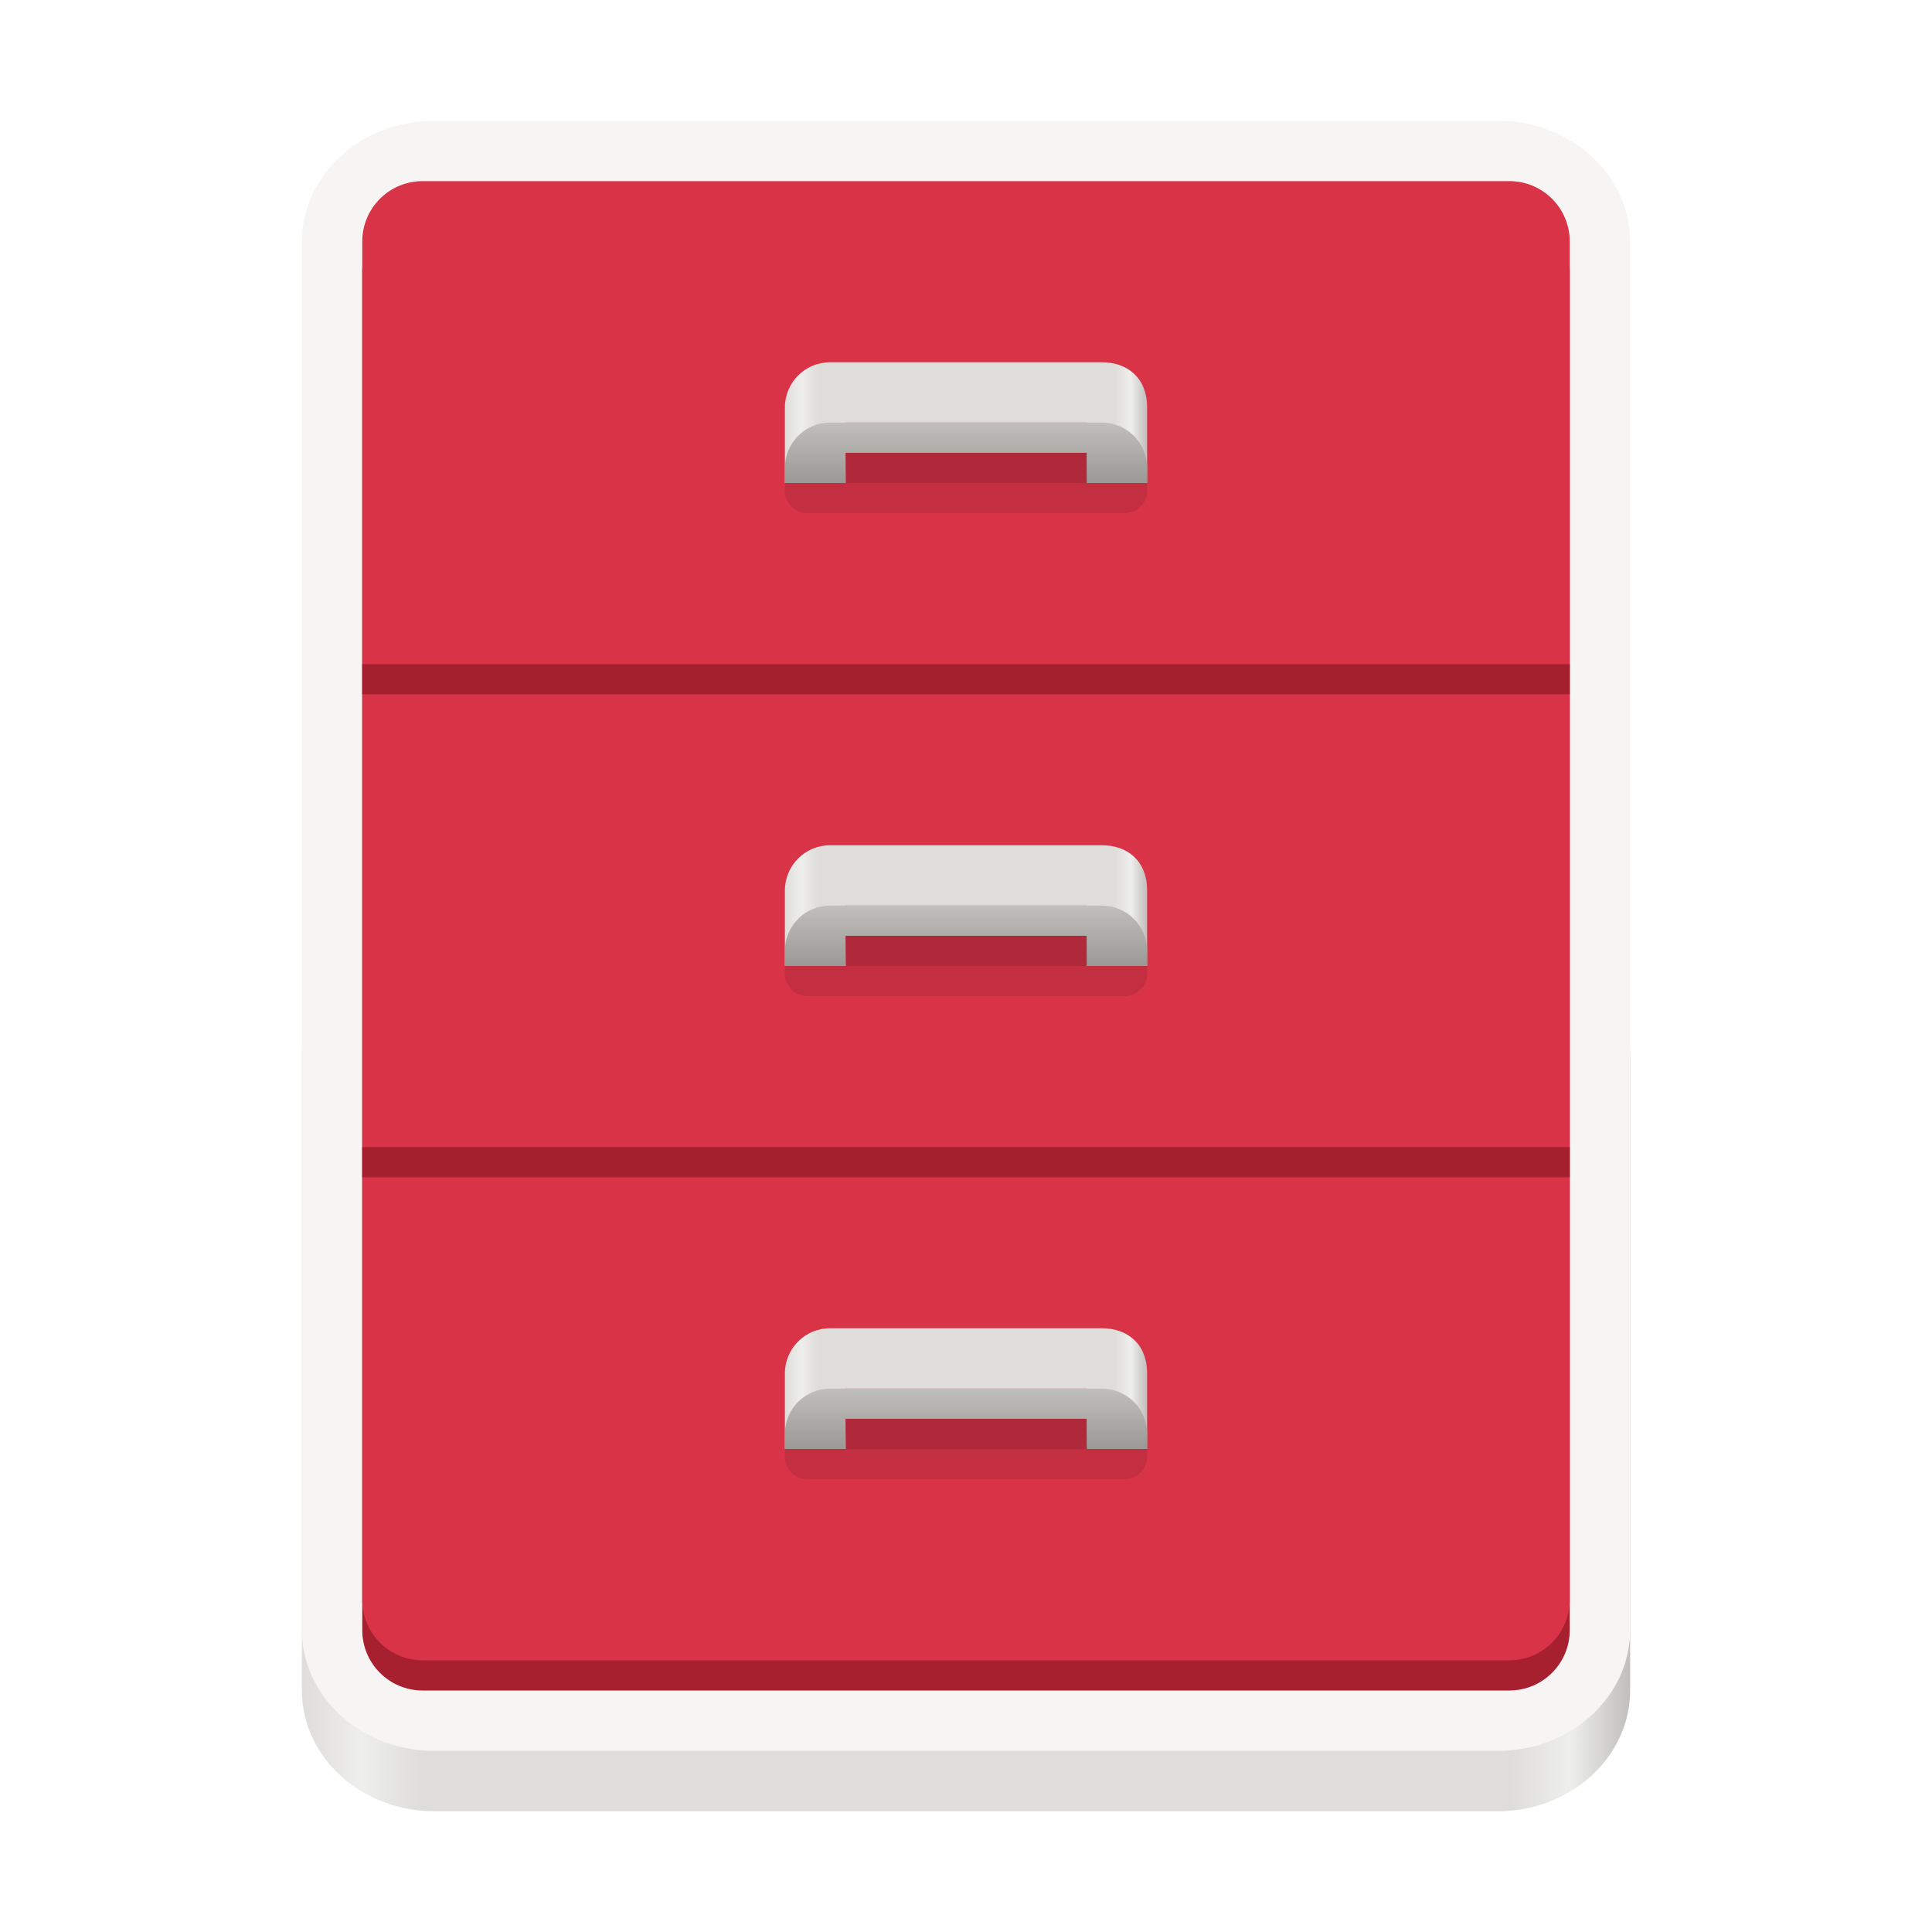
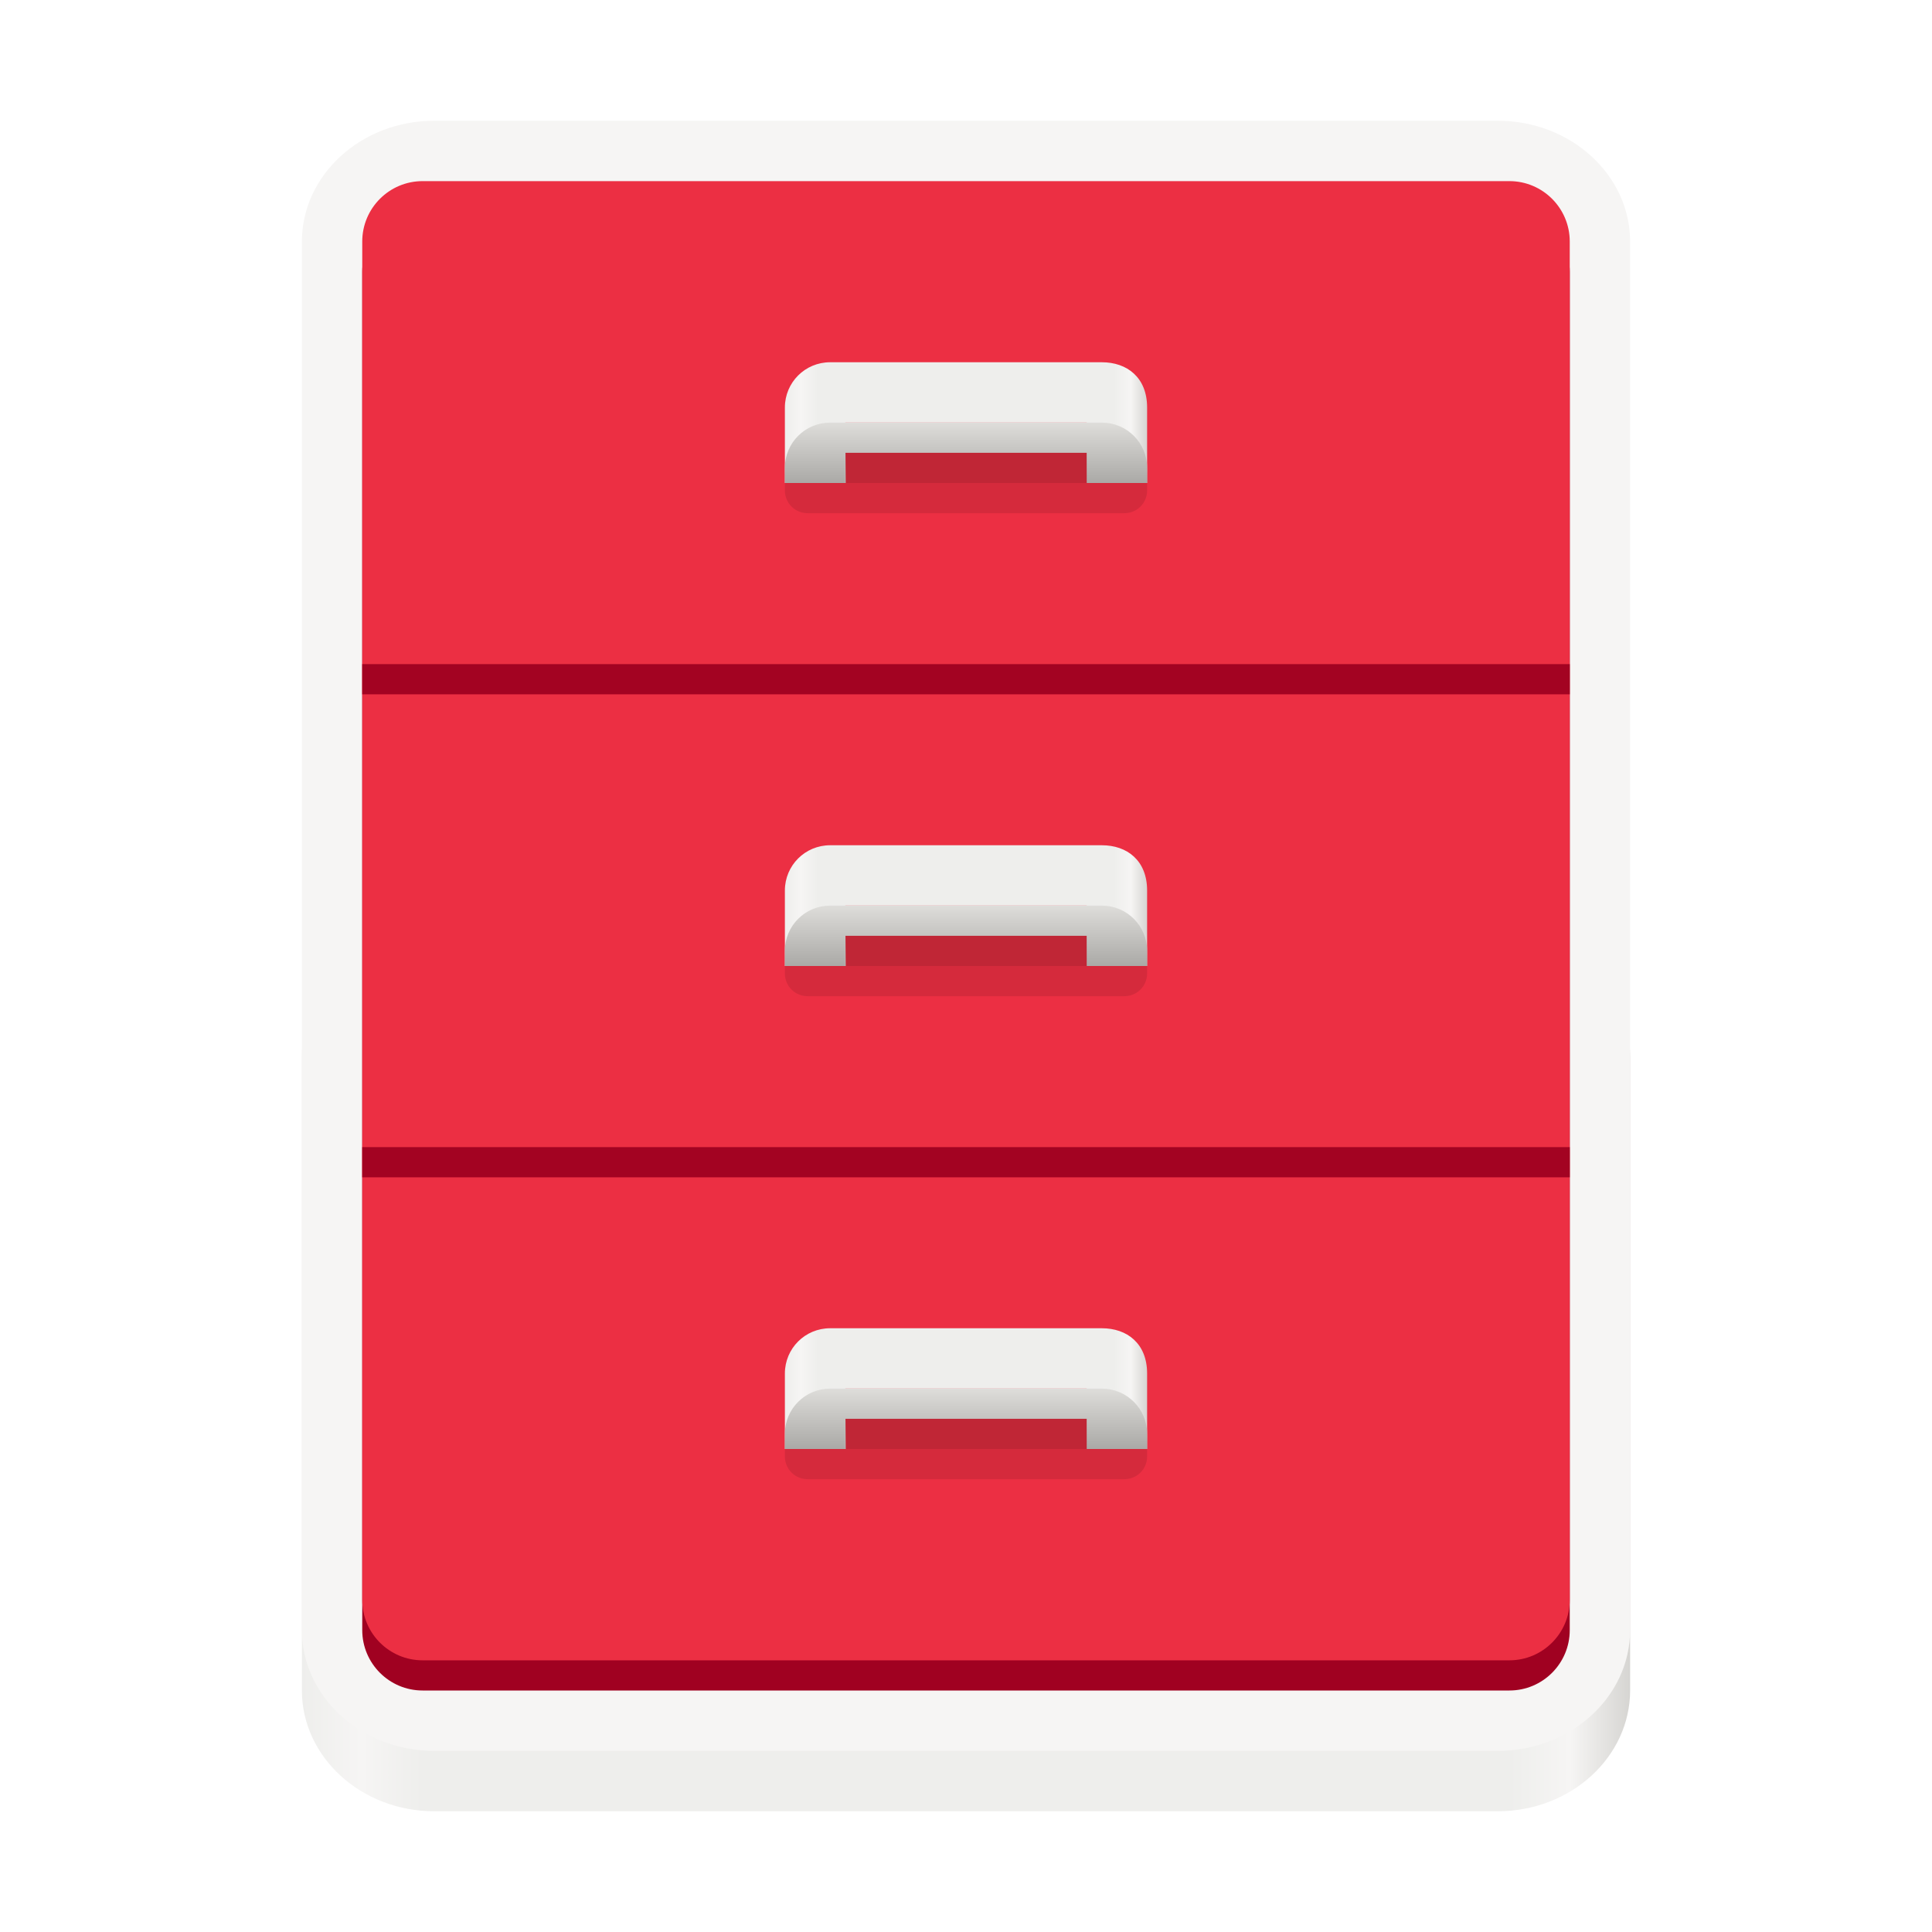
<svg xmlns="http://www.w3.org/2000/svg" xmlns:xlink="http://www.w3.org/1999/xlink" viewBox="0 0 128 128" style="display:inline;enable-background:new" version="1.0" id="svg11300" height="128" width="128">
  <defs id="defs3">
    <linearGradient id="linearGradient1245">
-       <stop id="stop1241" offset="0" style="stop-color:#9a9996;stop-opacity:1" />
-       <stop id="stop1243" offset="1" style="stop-color:#c0bfbc;stop-opacity:1" />
+       <stop id="stop1241" offset="0" style="stop-color:#aaa9a6;stop-opacity:1" />
+       <stop id="stop1243" offset="1" style="stop-color:#deddda;stop-opacity:1" />
    </linearGradient>
    <linearGradient id="linearGradient1697">
-       <stop style="stop-color:#deddda;stop-opacity:1" offset="0" id="stop1685" />
-       <stop id="stop1687" offset="0.045" style="stop-color:#eeeeec;stop-opacity:1" />
-       <stop style="stop-color:#deddda;stop-opacity:1" offset="0.091" id="stop1689" />
-       <stop id="stop1691" offset="0.909" style="stop-color:#deddda;stop-opacity:1" />
-       <stop style="stop-color:#eeeeec;stop-opacity:1" offset="0.955" id="stop1693" />
-       <stop style="stop-color:#c0bfbc;stop-opacity:1" offset="1" id="stop1695" />
+       <stop style="stop-color:#eeeeec;stop-opacity:1" offset="0" id="stop1685" />
+       <stop id="stop1687" offset="0.045" style="stop-color:#f6f5f4;stop-opacity:1" />
+       <stop style="stop-color:#eeeeec;stop-opacity:1" offset="0.091" id="stop1689" />
+       <stop id="stop1691" offset="0.909" style="stop-color:#eeeeec;stop-opacity:1" />
+       <stop style="stop-color:#f6f5f4;stop-opacity:1" offset="0.955" id="stop1693" />
+       <stop style="stop-color:#d6d5d2;stop-opacity:1" offset="1" id="stop1695" />
    </linearGradient>
    <linearGradient gradientUnits="userSpaceOnUse" y2="238" x2="108" y1="238" x1="20" id="linearGradient1049" xlink:href="#linearGradient1697" />
    <linearGradient y2="238" x2="74" y1="238" x1="50" gradientTransform="translate(2,-22)" gradientUnits="userSpaceOnUse" id="linearGradient1185" xlink:href="#linearGradient1697" />
    <linearGradient y2="200" x2="65" y1="204" x1="65" gradientUnits="userSpaceOnUse" id="linearGradient1348" xlink:href="#linearGradient1245" />
  </defs>
  <g transform="translate(0,-172)" style="display:inline" id="layer1">
    <g style="display:inline" id="layer9">
      <g transform="matrix(0.25,0,0,-0.25,-6,217)" id="g15447-1" />
      <g id="g1207">
        <rect ry="8.018" rx="8.773" y="234" x="20" height="58" width="88" id="rect1041" style="opacity:1;vector-effect:none;fill:url(#linearGradient1049);fill-opacity:1;stroke:none;stroke-width:0.012px;stroke-linecap:butt;stroke-linejoin:miter;stroke-miterlimit:4;stroke-dasharray:none;stroke-dashoffset:0;stroke-opacity:1;marker:none;marker-start:none;marker-mid:none;marker-end:none;paint-order:normal" />
        <rect style="opacity:1;vector-effect:none;fill:#f6f5f4;fill-opacity:1;stroke:none;stroke-width:0.012px;stroke-linecap:butt;stroke-linejoin:miter;stroke-miterlimit:4;stroke-dasharray:none;stroke-dashoffset:0;stroke-opacity:1;marker:none;marker-start:none;marker-mid:none;marker-end:none;paint-order:normal" id="rect15435-6" width="88" height="108" x="20" y="180" rx="8.773" ry="8.018" />
-         <rect ry="4.002" rx="4" y="186" x="24" height="98" width="80" id="rect1167" style="display:inline;opacity:1;vector-effect:none;fill:#a6202f;fill-opacity:1;stroke:none;stroke-width:0.012px;stroke-linecap:butt;stroke-linejoin:miter;stroke-miterlimit:4;stroke-dasharray:none;stroke-dashoffset:0;stroke-opacity:1;marker:none;marker-start:none;marker-mid:none;marker-end:none;paint-order:normal;enable-background:new" />
-         <rect style="display:inline;opacity:1;vector-effect:none;fill:#d83347;fill-opacity:1;stroke:none;stroke-width:0.012px;stroke-linecap:butt;stroke-linejoin:miter;stroke-miterlimit:4;stroke-dasharray:none;stroke-dashoffset:0;stroke-opacity:1;marker:none;marker-start:none;marker-mid:none;marker-end:none;paint-order:normal;enable-background:new" id="rect15441-8" width="80" height="98" x="24" y="184" rx="4" ry="4.002" />
-         <rect style="display:inline;opacity:1;vector-effect:none;fill:#a5202f;fill-opacity:1;stroke:none;stroke-width:0.012px;stroke-linecap:butt;stroke-linejoin:miter;stroke-miterlimit:4;stroke-dasharray:none;stroke-dashoffset:0;stroke-opacity:1;marker:none;marker-start:none;marker-mid:none;marker-end:none;paint-order:normal;enable-background:new" id="rect15443-6" width="80" height="2" x="24" y="216" rx="0" ry="0" />
-         <rect style="display:inline;opacity:1;vector-effect:none;fill:#a5202f;fill-opacity:1;stroke:none;stroke-width:0.012px;stroke-linecap:butt;stroke-linejoin:miter;stroke-miterlimit:4;stroke-dasharray:none;stroke-dashoffset:0;stroke-opacity:1;marker:none;marker-start:none;marker-mid:none;marker-end:none;paint-order:normal;enable-background:new" id="rect15461-2" width="80" height="2" x="24" y="248" rx="0" ry="0" />
+         <rect ry="4.002" rx="4" y="186" x="24" height="98" width="80" id="rect1167" style="display:inline;opacity:1;vector-effect:none;fill:#a00121;fill-opacity:1;stroke:none;stroke-width:0.012px;stroke-linecap:butt;stroke-linejoin:miter;stroke-miterlimit:4;stroke-dasharray:none;stroke-dashoffset:0;stroke-opacity:1;marker:none;marker-start:none;marker-mid:none;marker-end:none;paint-order:normal;enable-background:new" />
+         <rect style="display:inline;opacity:1;vector-effect:none;fill:#ec2f43;fill-opacity:1;stroke:none;stroke-width:0.012px;stroke-linecap:butt;stroke-linejoin:miter;stroke-miterlimit:4;stroke-dasharray:none;stroke-dashoffset:0;stroke-opacity:1;marker:none;marker-start:none;marker-mid:none;marker-end:none;paint-order:normal;enable-background:new" id="rect15441-8" width="80" height="98" x="24" y="184" rx="4" ry="4.002" />
+         <rect style="display:inline;opacity:1;vector-effect:none;fill:#a30322;fill-opacity:1;stroke:none;stroke-width:0.012px;stroke-linecap:butt;stroke-linejoin:miter;stroke-miterlimit:4;stroke-dasharray:none;stroke-dashoffset:0;stroke-opacity:1;marker:none;marker-start:none;marker-mid:none;marker-end:none;paint-order:normal;enable-background:new" id="rect15443-6" width="80" height="2" x="24" y="216" rx="0" ry="0" />
+         <rect style="display:inline;opacity:1;vector-effect:none;fill:#a30322;fill-opacity:1;stroke:none;stroke-width:0.012px;stroke-linecap:butt;stroke-linejoin:miter;stroke-miterlimit:4;stroke-dasharray:none;stroke-dashoffset:0;stroke-opacity:1;marker:none;marker-start:none;marker-mid:none;marker-end:none;paint-order:normal;enable-background:new" id="rect15461-2" width="80" height="2" x="24" y="248" rx="0" ry="0" />
        <g id="g1088">
          <path id="path26035" d="m 55,196 h 18 c 1.662,0 3,1 3,3 v 5 H 72.031 L 72,200 H 56 l 0.031,4 H 52 v -5 c 0,-1.662 1.338,-3 3,-3 z" style="opacity:1;vector-effect:none;fill:url(#linearGradient1185);fill-opacity:1;stroke:none;stroke-width:0.012px;stroke-linecap:butt;stroke-linejoin:miter;stroke-miterlimit:4;stroke-dasharray:none;stroke-dashoffset:0;stroke-opacity:1;marker:none;marker-start:none;marker-mid:none;marker-end:none;paint-order:normal" />
          <rect style="opacity:0.1;fill:#000000;fill-opacity:1;stroke:none;stroke-width:4;stroke-linecap:butt;stroke-linejoin:miter;stroke-miterlimit:4;stroke-dasharray:none;stroke-dashoffset:0;stroke-opacity:1" id="rect1059" width="24" height="4" x="52" y="202" ry="1.5" />
          <path style="opacity:1;fill:url(#linearGradient1348);fill-opacity:1;stroke:none;stroke-width:4;stroke-linecap:butt;stroke-linejoin:miter;stroke-miterlimit:4;stroke-dasharray:none;stroke-dashoffset:0;stroke-opacity:1" d="m 55,200 c -1.662,0 -3,1.338 -3,3 v 1 h 4 v -2 h 16 v 2 h 4 v -1 c 0,-1.662 -1.338,-3 -3,-3 z" id="rect1061" />
          <rect y="202" x="56" height="2" width="16" id="rect1189" style="opacity:0.1;fill:#000000;fill-opacity:1;stroke:none;stroke-width:4;stroke-linecap:butt;stroke-linejoin:miter;stroke-miterlimit:4;stroke-dasharray:none;stroke-dashoffset:0;stroke-opacity:1" />
        </g>
        <use x="0" y="0" xlink:href="#g1088" id="use1090" transform="translate(0,32)" width="100%" height="100%" />
        <use height="100%" width="100%" transform="translate(0,64)" id="use1092" xlink:href="#g1088" y="0" x="0" />
      </g>
    </g>
  </g>
</svg>
